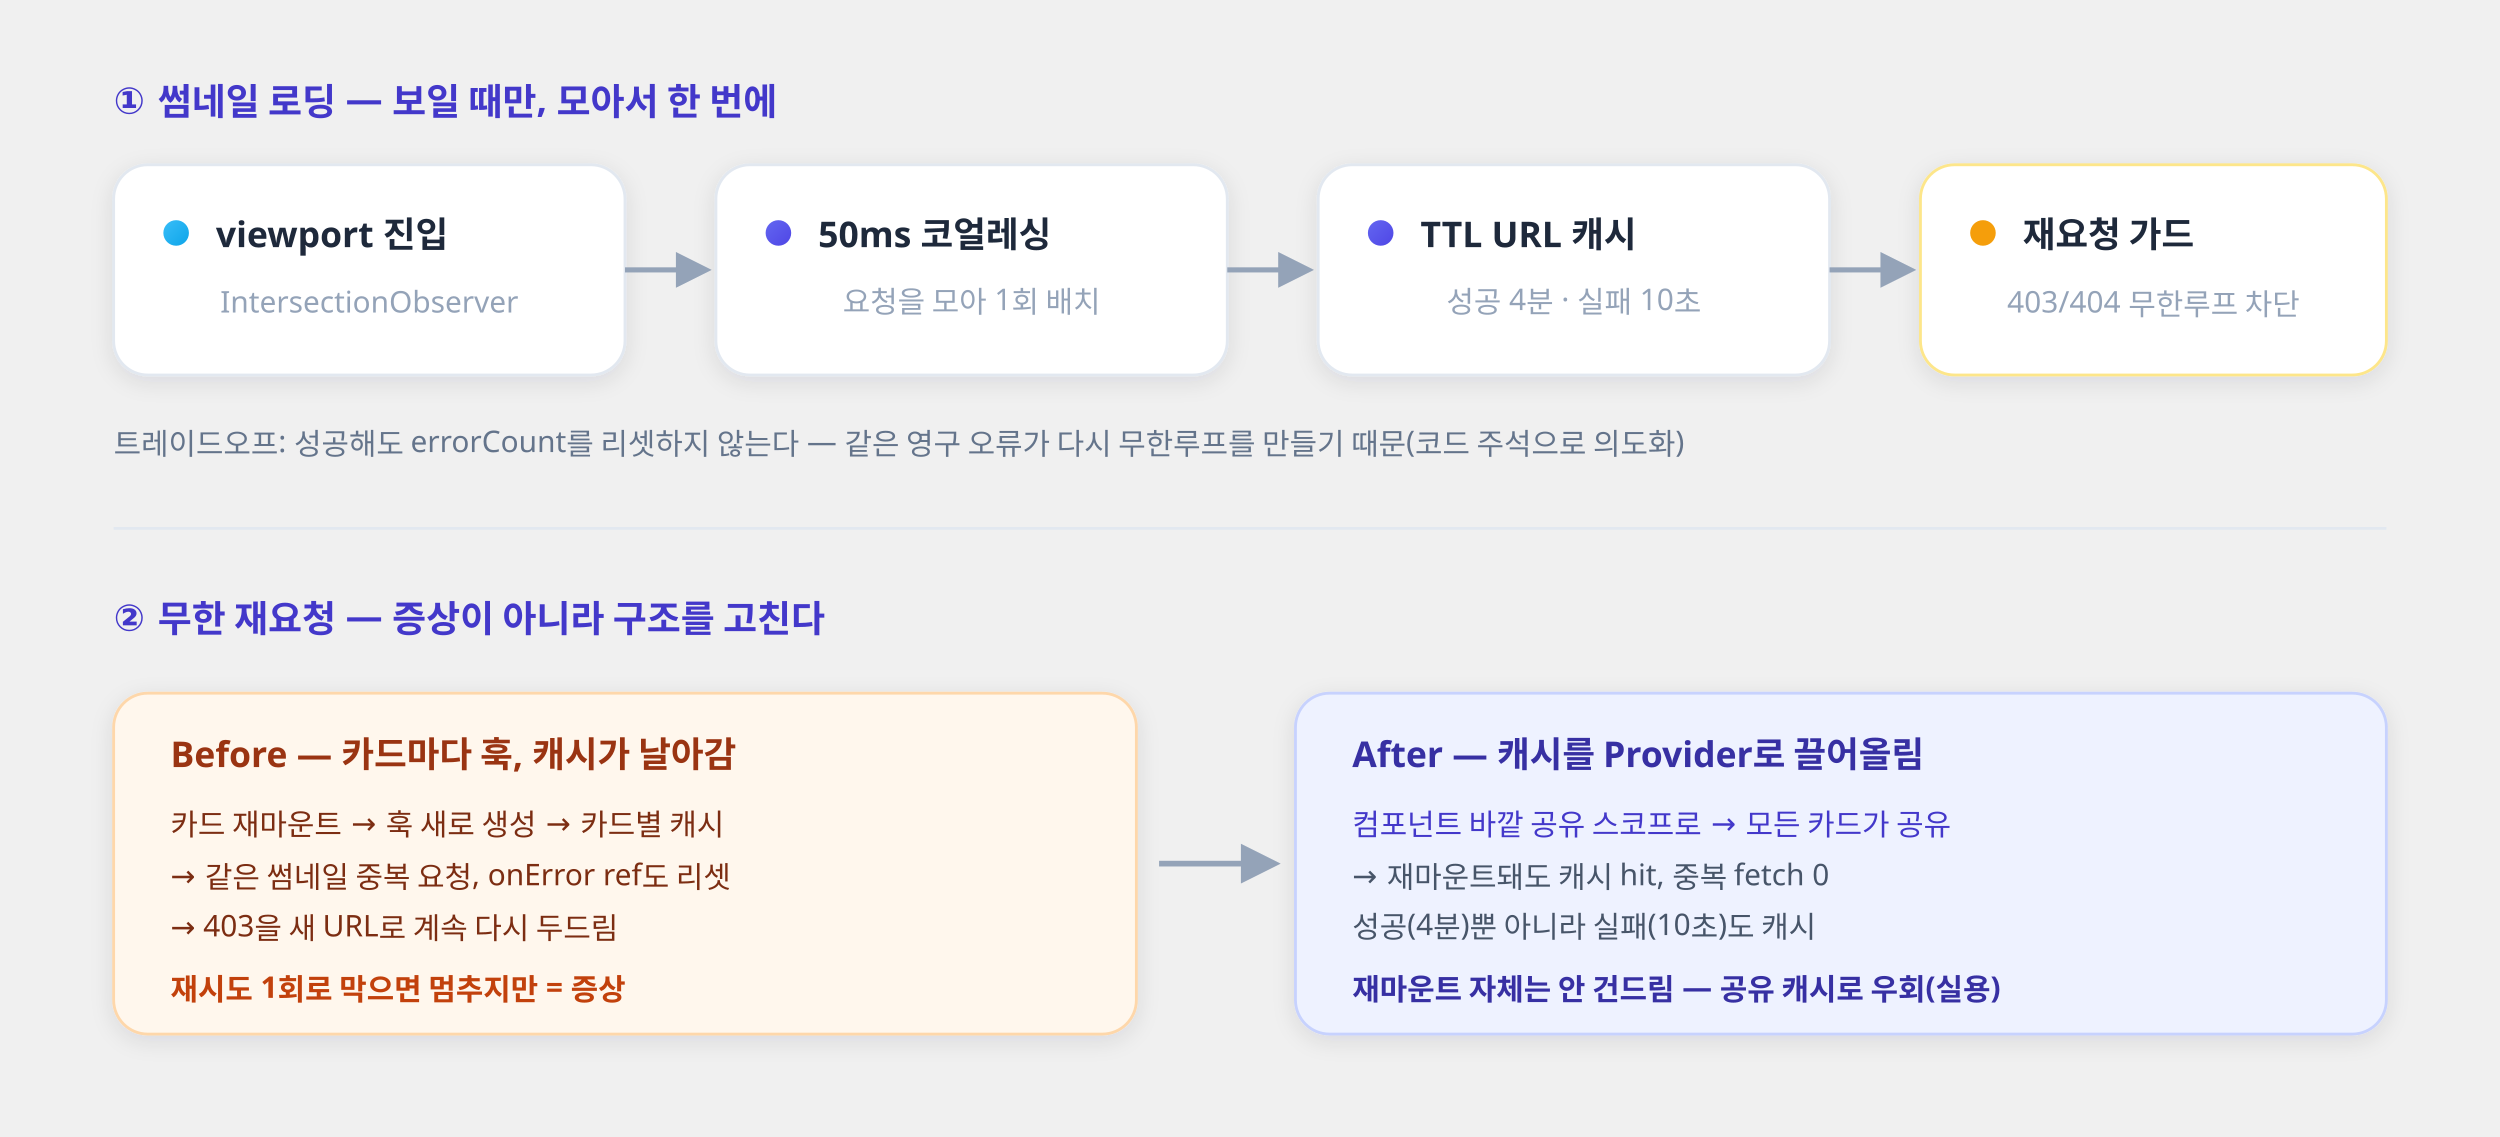
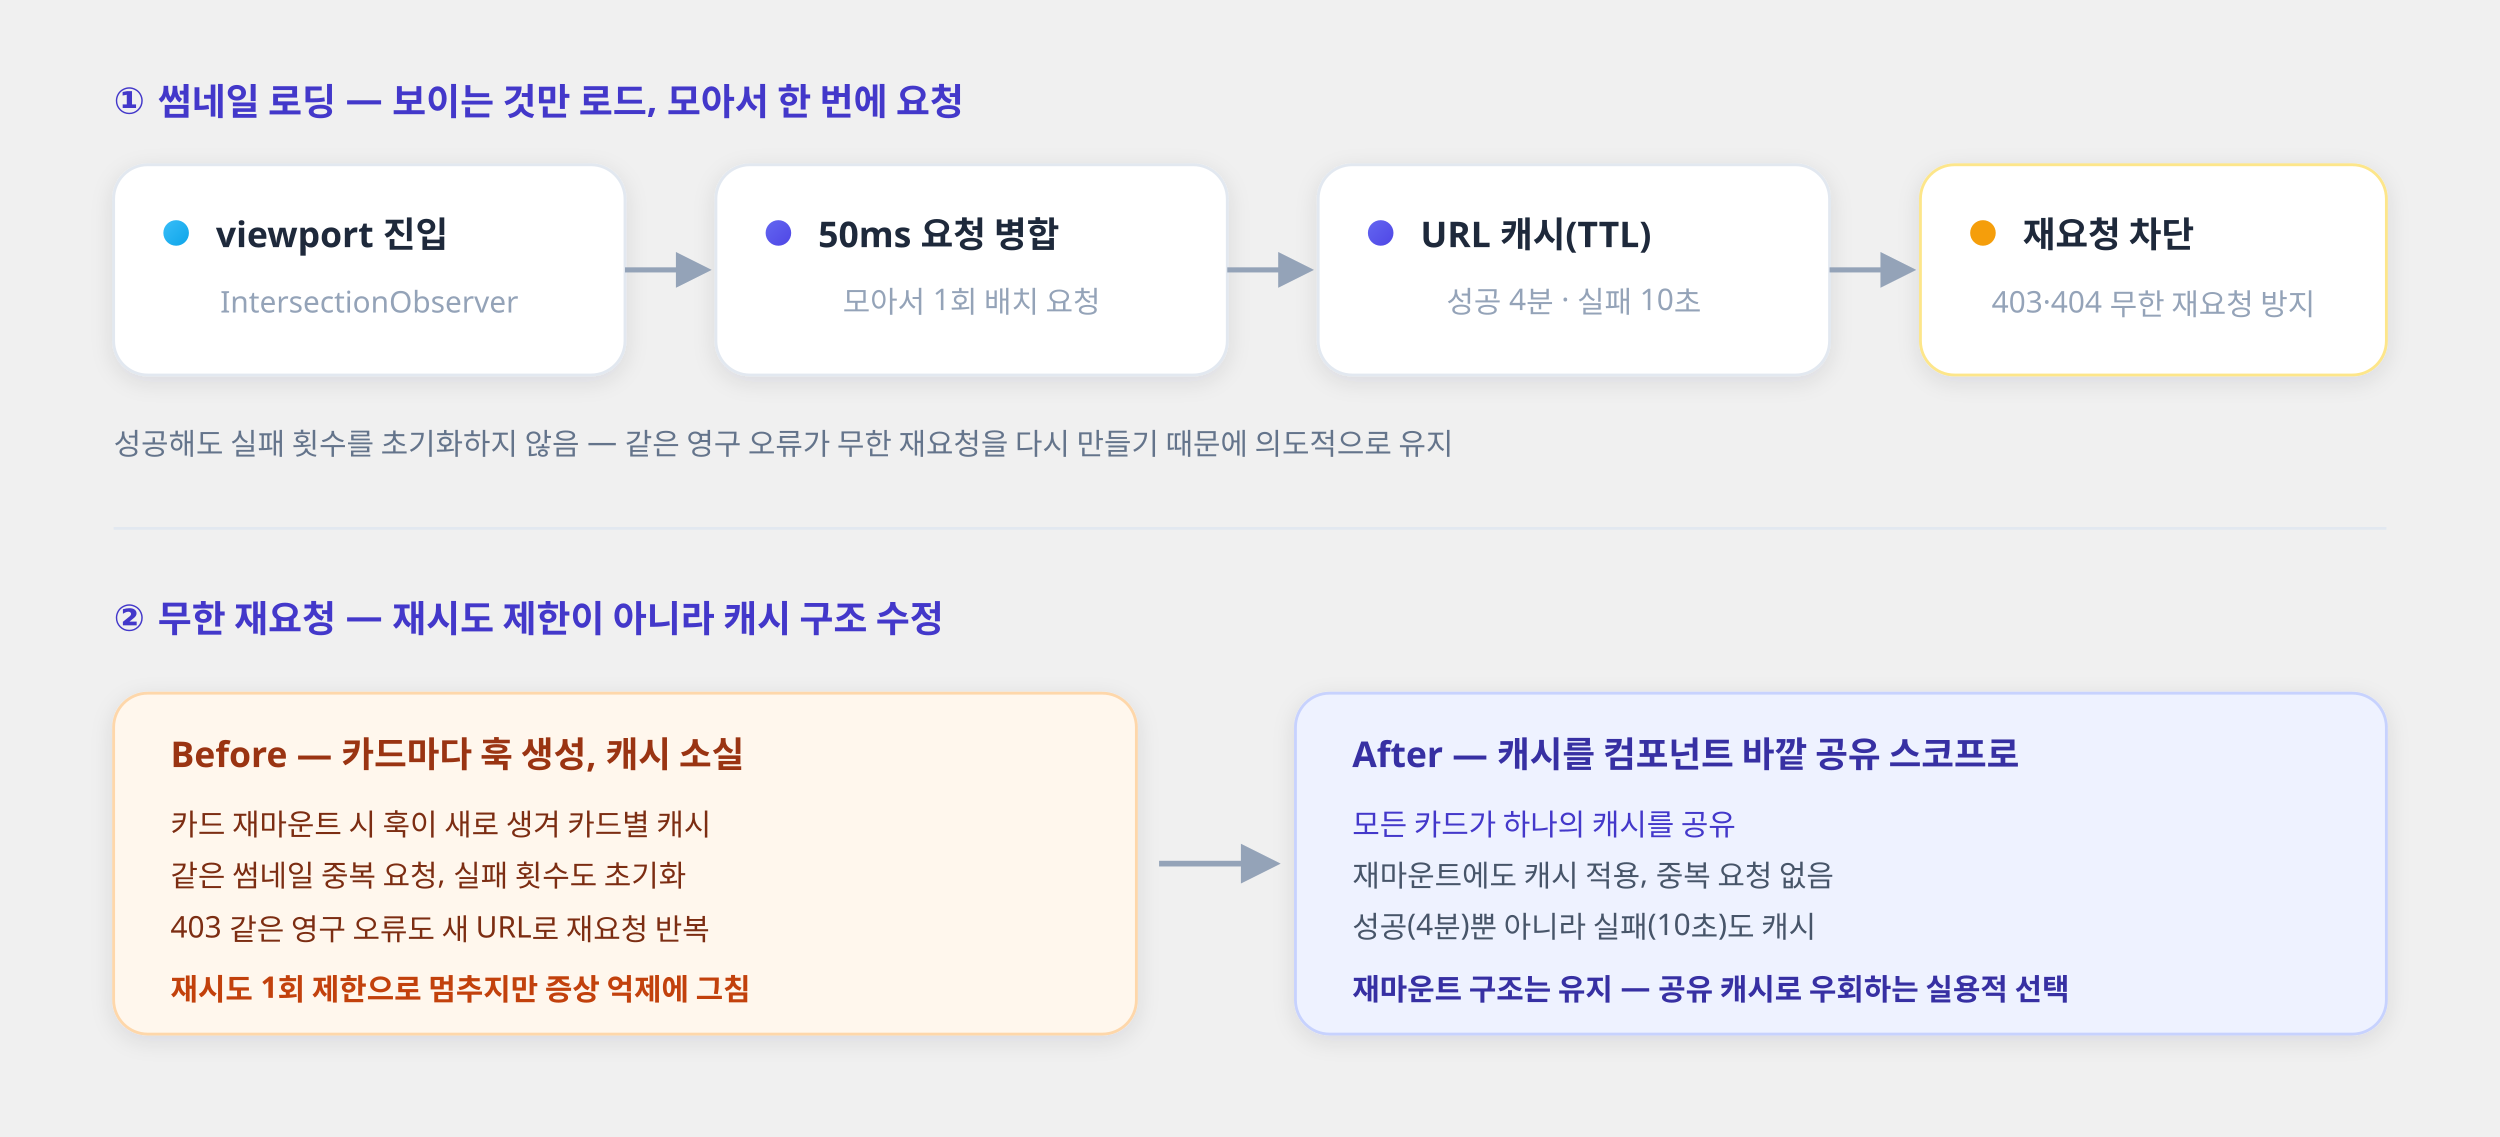
<svg xmlns="http://www.w3.org/2000/svg" viewBox="0 0 880 400" font-family="Noto Sans KR, Apple SD Gothic Neo, Malgun Gothic, sans-serif">
  <defs>
    <linearGradient id="gIndigo" x1="0" y1="0" x2="1" y2="1">
      <stop offset="0" stop-color="#6366f1" />
      <stop offset="1" stop-color="#4f46e5" />
    </linearGradient>
    <linearGradient id="gSky" x1="0" y1="0" x2="1" y2="1">
      <stop offset="0" stop-color="#38bdf8" />
      <stop offset="1" stop-color="#0ea5e9" />
    </linearGradient>
    <filter id="fShadow" x="-20%" y="-20%" width="140%" height="140%">
      <feDropShadow dx="0" dy="2" stdDeviation="4" flood-color="#0f172a" flood-opacity="0.10" />
    </filter>
    <marker id="arr" viewBox="0 0 10 10" refX="8" refY="5" markerWidth="7" markerHeight="7" orient="auto-start-reverse">
      <path d="M0,0 L10,5 L0,10 z" fill="#94a3b8" />
    </marker>
  </defs>
-   <text x="40" y="40" font-size="13" font-weight="700" fill="#4338ca">① 썸네일 로딩 — 보일 때만, 모아서 한 번에</text>
+   <text x="40" y="40" font-size="13" font-weight="700" fill="#4338ca">① 썸네일 로딩 — 보이는 것만 로드, 모아서 한 번에 요청</text>
  <g filter="url(#fShadow)">
    <rect x="40" y="58" width="180" height="74" rx="12" fill="#ffffff" stroke="#e2e8f0" />
  </g>
  <circle cx="62" cy="82" r="4.5" fill="url(#gSky)" />
  <text x="76" y="87" font-size="12.5" font-weight="700" fill="#1e293b">viewport 진입</text>
  <text x="130" y="110" font-size="10.5" fill="#94a3b8" text-anchor="middle">IntersectionObserver</text>
  <g filter="url(#fShadow)">
    <rect x="252" y="58" width="180" height="74" rx="12" fill="#ffffff" stroke="#e2e8f0" />
  </g>
  <circle cx="274" cy="82" r="4.5" fill="url(#gIndigo)" />
-   <text x="288" y="87" font-size="12.5" font-weight="700" fill="#1e293b">50ms 코얼레싱</text>
-   <text x="342" y="110" font-size="10.5" fill="#94a3b8" text-anchor="middle">요청을 모아 1회 배치</text>
+   <text x="288" y="87" font-size="12.5" font-weight="700" fill="#1e293b">50ms 요청 병합</text>
+   <text x="342" y="110" font-size="10.5" fill="#94a3b8" text-anchor="middle">모아서 1회 배치 요청</text>
  <g filter="url(#fShadow)">
    <rect x="464" y="58" width="180" height="74" rx="12" fill="#ffffff" stroke="#e2e8f0" />
  </g>
  <circle cx="486" cy="82" r="4.5" fill="url(#gIndigo)" />
-   <text x="500" y="87" font-size="12.5" font-weight="700" fill="#1e293b">TTL URL 캐시</text>
+   <text x="500" y="87" font-size="12.5" font-weight="700" fill="#1e293b">URL 캐시(TTL)</text>
  <text x="554" y="110" font-size="10.5" fill="#94a3b8" text-anchor="middle">성공 4분 · 실패 10초</text>
  <g filter="url(#fShadow)">
    <rect x="676" y="58" width="164" height="74" rx="12" fill="#ffffff" stroke="#fde68a" />
  </g>
  <circle cx="698" cy="82" r="4.5" fill="#f59e0b" />
-   <text x="712" y="87" font-size="12.5" font-weight="700" fill="#1e293b">재요청 가드</text>
-   <text x="758" y="110" font-size="10.5" fill="#94a3b8" text-anchor="middle">403/404 무한루프 차단</text>
+   <text x="712" y="87" font-size="12.5" font-weight="700" fill="#1e293b">재요청 차단</text>
+   <text x="758" y="110" font-size="10.5" fill="#94a3b8" text-anchor="middle">403·404 무한 재요청 방지</text>
  <line x1="220" y1="95" x2="248" y2="95" stroke="#94a3b8" stroke-width="1.8" marker-end="url(#arr)" />
  <line x1="432" y1="95" x2="460" y2="95" stroke="#94a3b8" stroke-width="1.8" marker-end="url(#arr)" />
  <line x1="644" y1="95" x2="672" y2="95" stroke="#94a3b8" stroke-width="1.8" marker-end="url(#arr)" />
-   <text x="40" y="160" font-size="10.5" fill="#64748b">트레이드오프: 성공해도 errorCount를 리셋하지 않는다 — 같은 영구 오류가 다시 무한루프를 만들기 때문(코드 주석으로 의도화)</text>
+   <text x="40" y="160" font-size="10.5" fill="#64748b">성공해도 실패 횟수를 초기화하지 않음 — 같은 영구 오류가 무한 재요청을 다시 만들기 때문에 의도적으로 유지</text>
  <line x1="40" y1="186" x2="840" y2="186" stroke="#e2e8f0" stroke-width="1" />
-   <text x="40" y="222" font-size="13" font-weight="700" fill="#4338ca">② 무한 재요청 — 증상이 아니라 구조를 고친다</text>
+   <text x="40" y="222" font-size="13" font-weight="700" fill="#4338ca">② 무한 재요청 — 재시도 제한이 아니라 캐시 구조 수정</text>
  <g filter="url(#fShadow)">
    <rect x="40" y="244" width="360" height="120" rx="12" fill="#fff7ed" stroke="#fed7aa" />
  </g>
-   <text x="60" y="270" font-size="12.5" font-weight="700" fill="#9a3412">Before — 카드마다 훅, 캐시가 날아감</text>
-   <text x="60" y="294" font-size="10.5" fill="#7c2d12">카드 재마운트 → 훅 새로 생성 → 카드별 캐시</text>
-   <text x="60" y="312" font-size="10.5" fill="#7c2d12">→ 같은 썸네일 중복 요청, onError ref도 리셋</text>
-   <text x="60" y="330" font-size="10.5" fill="#7c2d12">→ 403을 새 URL로 계속 다시 두드림</text>
-   <text x="60" y="352" font-size="10.5" fill="#c2410c" font-weight="600">재시도 1회로 막으면 멈추지만 = 증상</text>
+   <text x="60" y="270" font-size="12.5" font-weight="700" fill="#9a3412">Before — 카드마다 훅 생성, 캐시 소실</text>
+   <text x="60" y="294" font-size="10.5" fill="#7c2d12">카드 재마운트 시 훅이 새로 생겨 카드별 캐시</text>
+   <text x="60" y="312" font-size="10.5" fill="#7c2d12">같은 썸네일 중복 요청, 실패 횟수도 초기화</text>
+   <text x="60" y="330" font-size="10.5" fill="#7c2d12">403 같은 영구 오류도 새 URL로 재요청 반복</text>
+   <text x="60" y="352" font-size="10.5" fill="#c2410c" font-weight="600">재시도 1회 제한으로 멈추지만 증상 억제에 그침</text>
  <line x1="408" y1="304" x2="448" y2="304" stroke="#94a3b8" stroke-width="2" marker-end="url(#arr)" />
  <g filter="url(#fShadow)">
    <rect x="456" y="244" width="384" height="120" rx="12" fill="#eef2ff" stroke="#c7d2fe" />
  </g>
-   <text x="476" y="270" font-size="12.5" font-weight="700" fill="#3730a3">After — 캐시를 Provider로 끌어올림</text>
-   <text x="476" y="294" font-size="10.5" fill="#4338ca">컴포넌트 바깥 공유 스코프로 → 모든 카드가 공유</text>
-   <text x="476" y="312" font-size="10.5" fill="#475569">→ 재마운트돼도 캐시 hit, 중복 fetch 0</text>
+   <text x="476" y="270" font-size="12.5" font-weight="700" fill="#3730a3">After — 캐시를 컴포넌트 바깥 공유 스코프로</text>
+   <text x="476" y="294" font-size="10.5" fill="#4338ca">모든 카드가 하나의 캐시를 공유</text>
+   <text x="476" y="312" font-size="10.5" fill="#475569">재마운트에도 캐시 적용, 중복 요청 없음</text>
  <text x="476" y="330" font-size="10.5" fill="#475569">성공(4분)뿐 아니라 실패(10초)도 캐시</text>
-   <text x="476" y="352" font-size="10.5" fill="#3730a3" font-weight="600">재마운트 자체는 안 건드림 — 공유 캐시로 우회(실용)</text>
+   <text x="476" y="352" font-size="10.5" fill="#3730a3" font-weight="600">재마운트 구조는 유지 — 공유 캐시로 우회하는 실용적 선택</text>
</svg>
